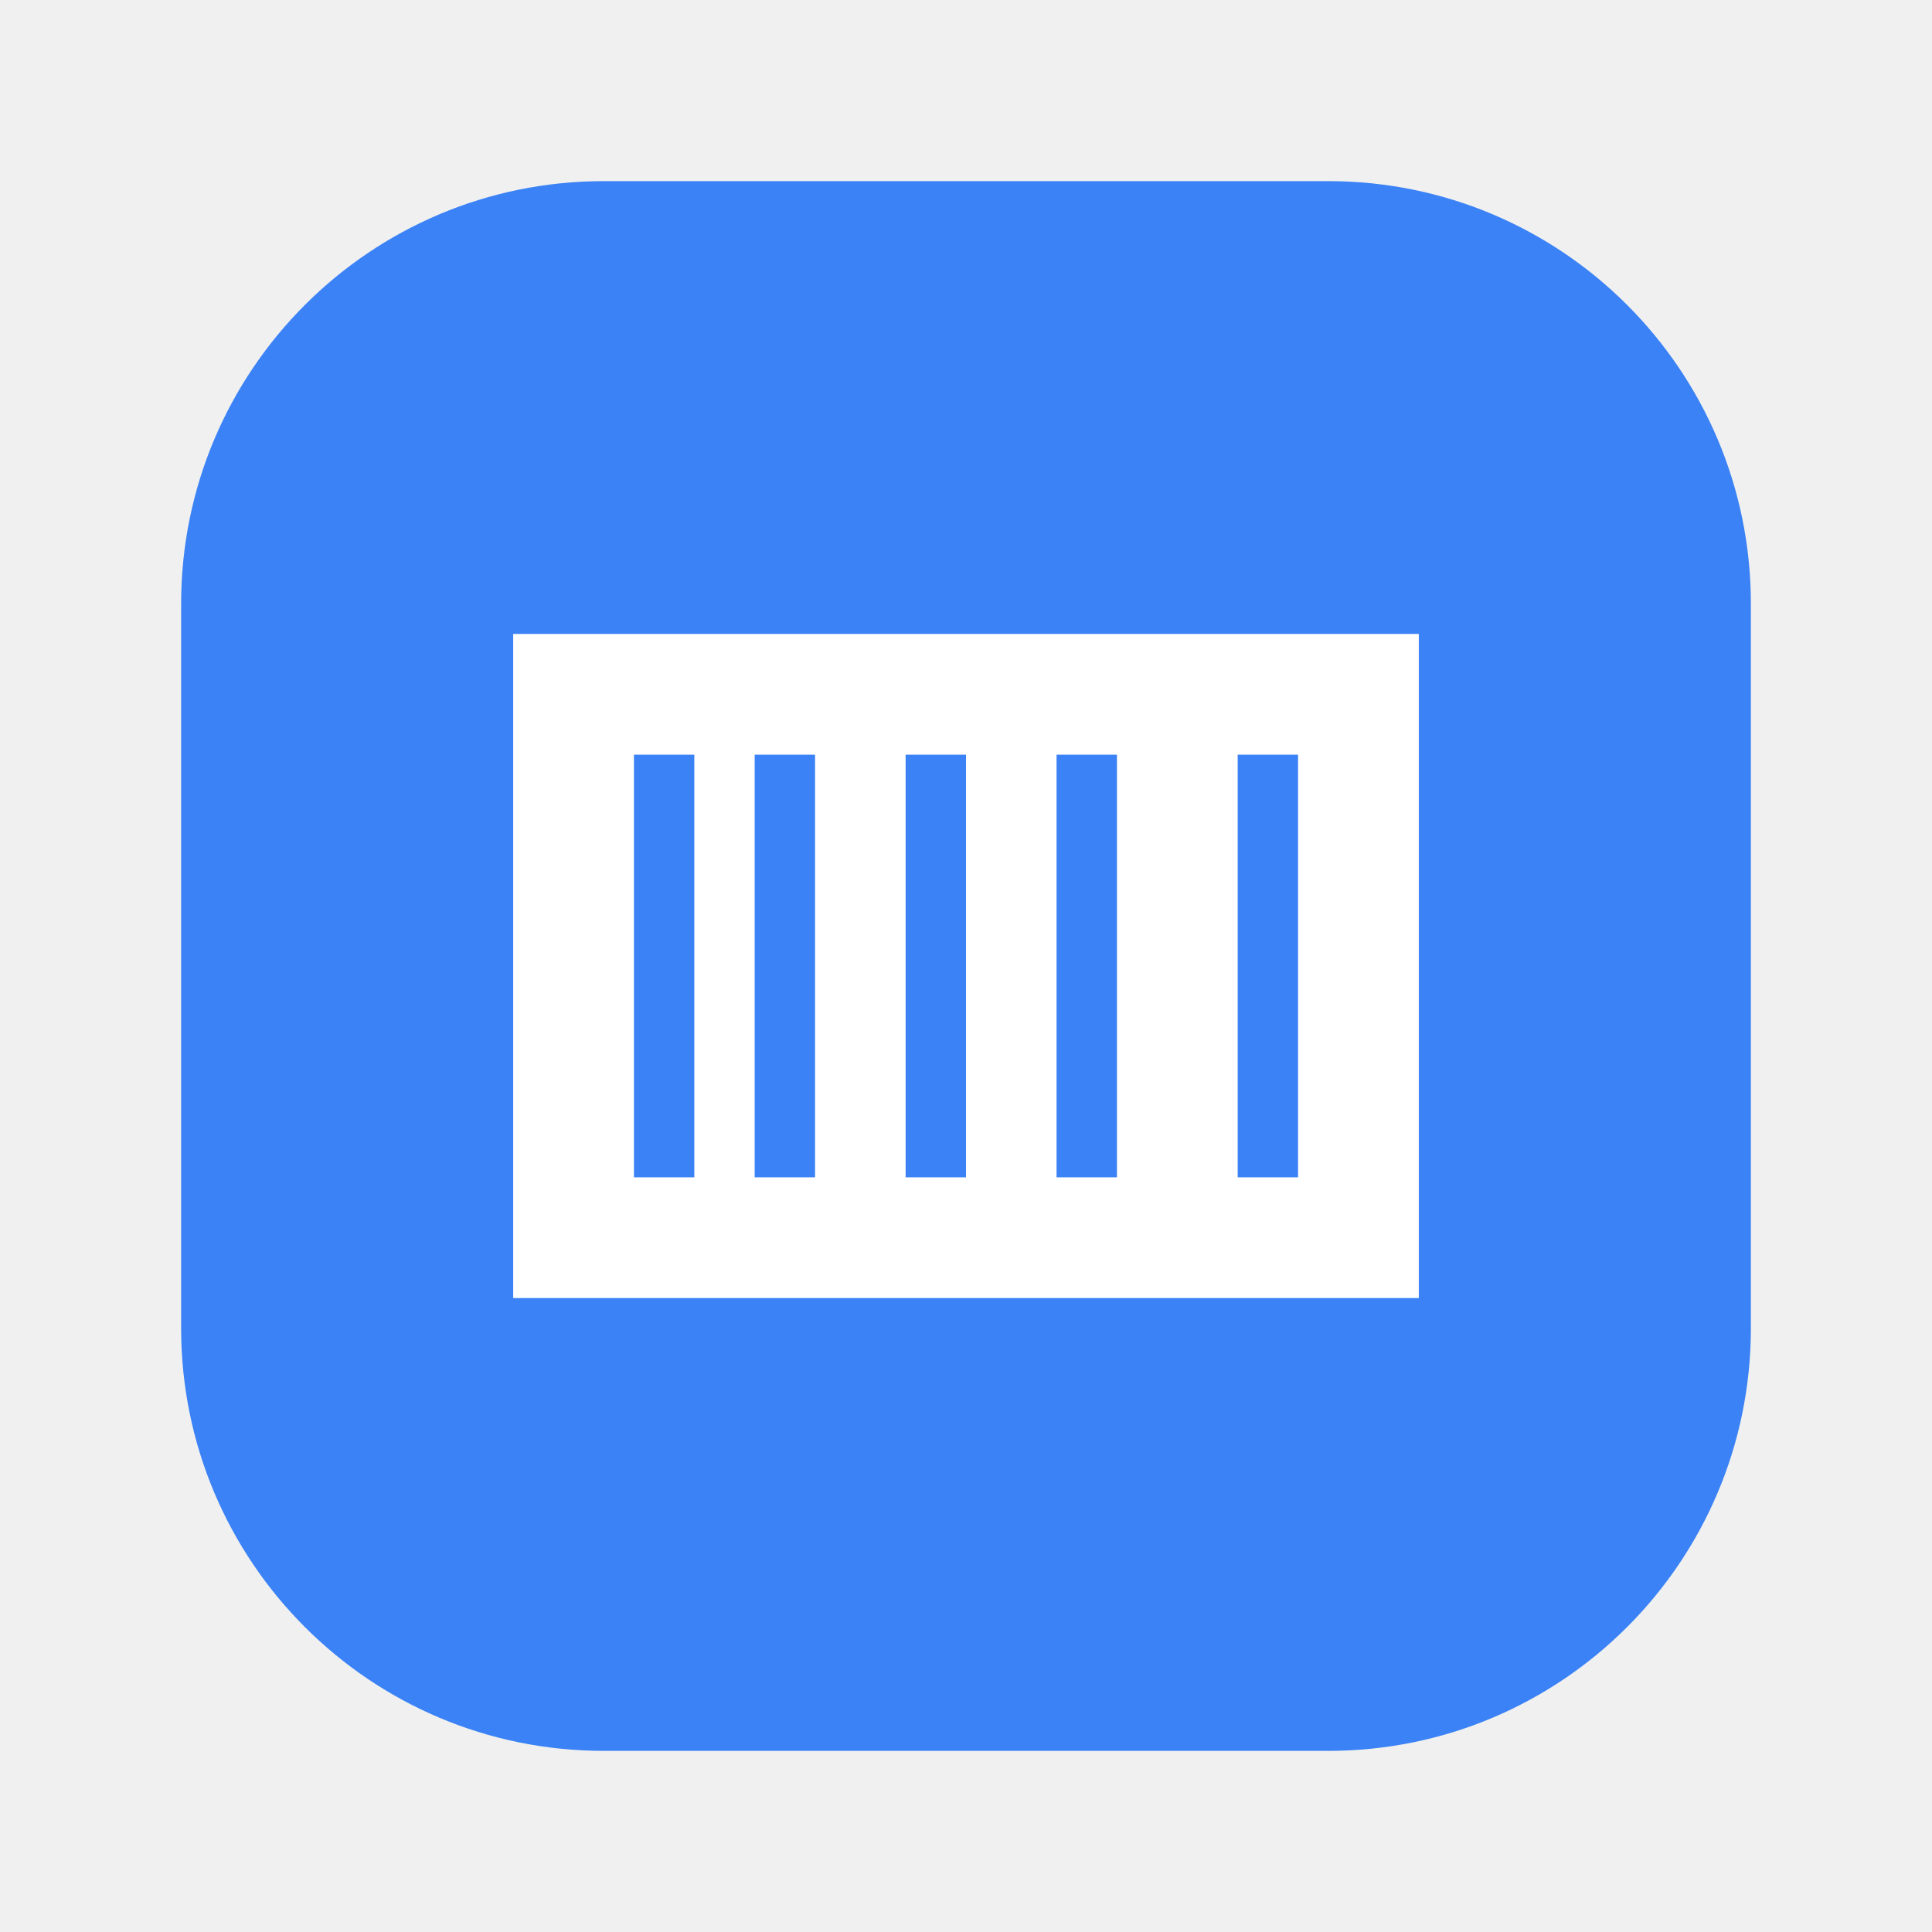
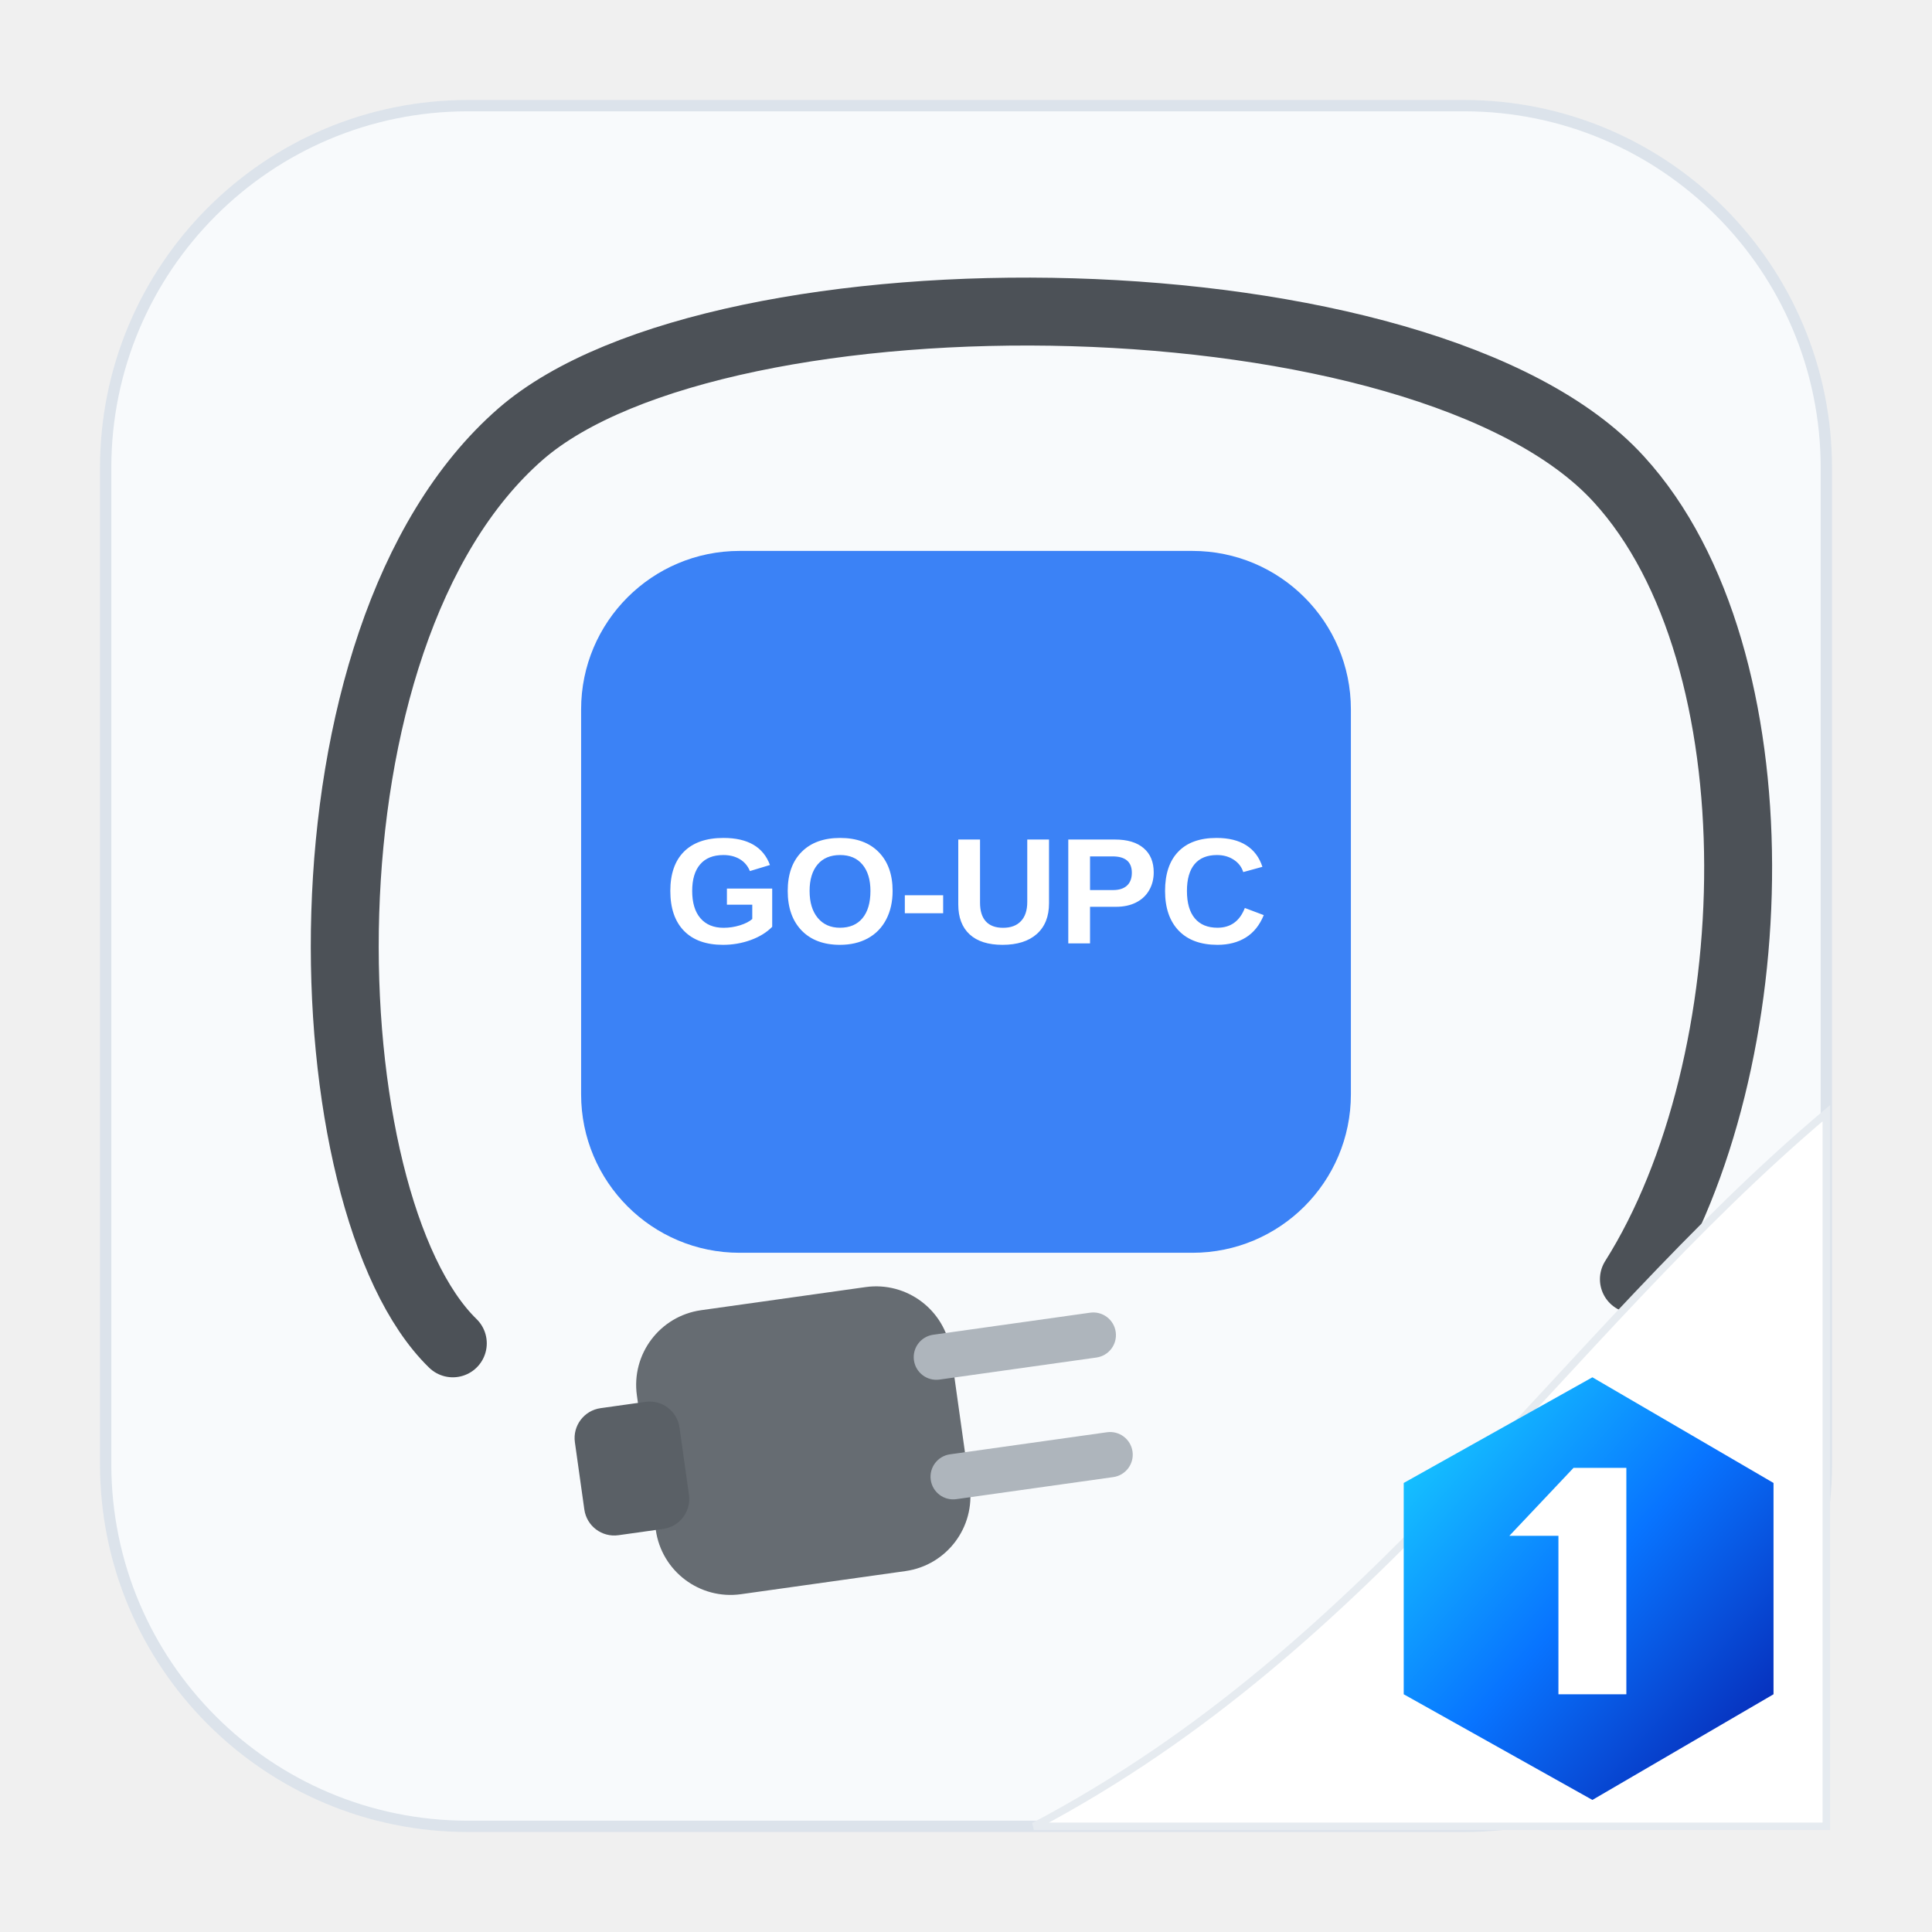
- <svg xmlns="http://www.w3.org/2000/svg" viewBox="0 0 64 64">
-   <rect x="6" y="6" width="52" height="52" rx="14" fill="#3B82F6" />
-   <path d="M17 21h30v22H17z" fill="#fff" />
-   <path d="M22 25v14M26 25v14M31 25v14M36 25v14M42 25v14" stroke="#3B82F6" stroke-width="2" />
+ <svg xmlns="http://www.w3.org/2000/svg" viewBox="0 0 512 512">
+   <defs>
+     <linearGradient id="one" x1="0" y1="0" x2="1" y2="1">
+       <stop stop-color="#19d8ff" />
+       <stop offset=".5" stop-color="#0874ff" />
+       <stop offset="1" stop-color="#071ca8" />
+     </linearGradient>
+   </defs>
+   <rect x="28" y="28" width="456" height="456" rx="96" fill="#f8fafc" stroke="#dce3eb" stroke-width="3" />
+   <path d="M120 356C82 319 76 169 138 115c53-46 240-44 291 12 43 47 40 155 4 212" fill="none" stroke="#4c5157" stroke-width="18" stroke-linecap="round" />
+   <rect x="154" y="146" width="204" height="186" rx="42" fill="#3B82F6" />
+   <text x="256" y="250" text-anchor="middle" font-family="Arial,Helvetica,sans-serif" font-size="40" font-weight="800" fill="#fff">GO-UPC</text>
+   <g transform="translate(166 350) rotate(-8)">
+     <rect width="84" height="76" rx="20" fill="#666c72" />
+     <rect x="-18" y="22" width="28" height="34" rx="8" fill="#5a6066" />
+     <rect x="74" y="15" width="54" height="12" rx="6" fill="#aeb5bc" />
+     <rect x="74" y="47" width="54" height="12" rx="6" fill="#aeb5bc" />
+   </g>
+   <path d="M274 484C365 436 413 355 484 295V484Z" fill="#fff" stroke="#e6ebf0" stroke-width="2" />
+   <g transform="translate(372 365)">
+     <path d="M50 0 98 28v56L50 112 0 84V28Z" fill="url(#one)" />
+     <path d="M45 24 28 42h13v42h18V24Z" fill="#fff" />
+   </g>
</svg>
